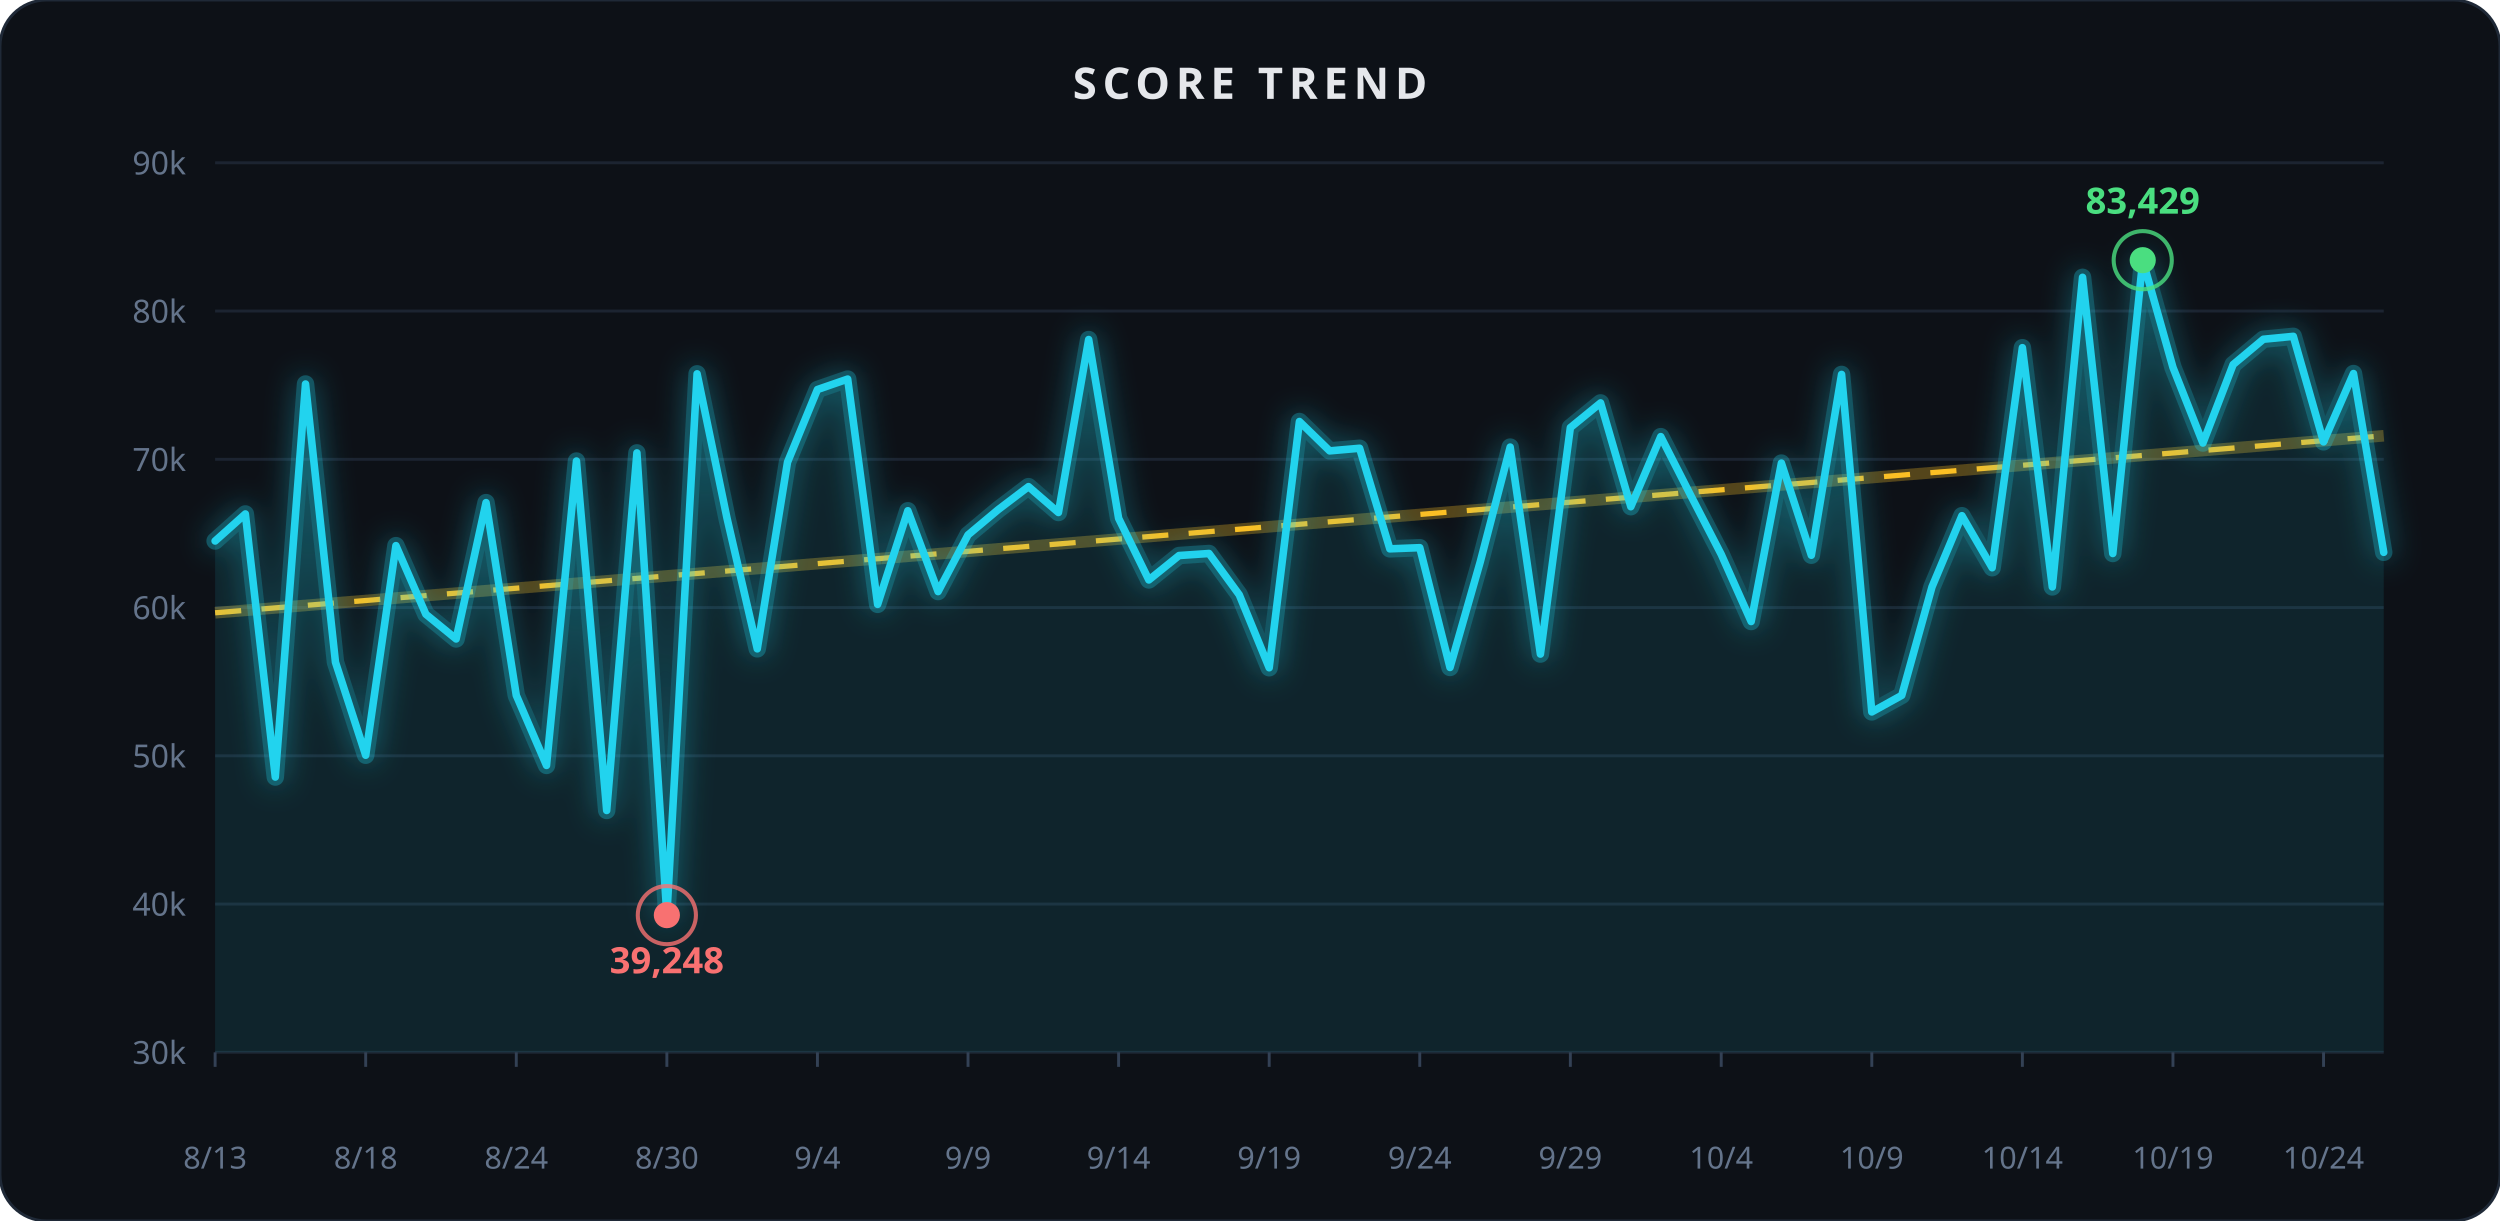
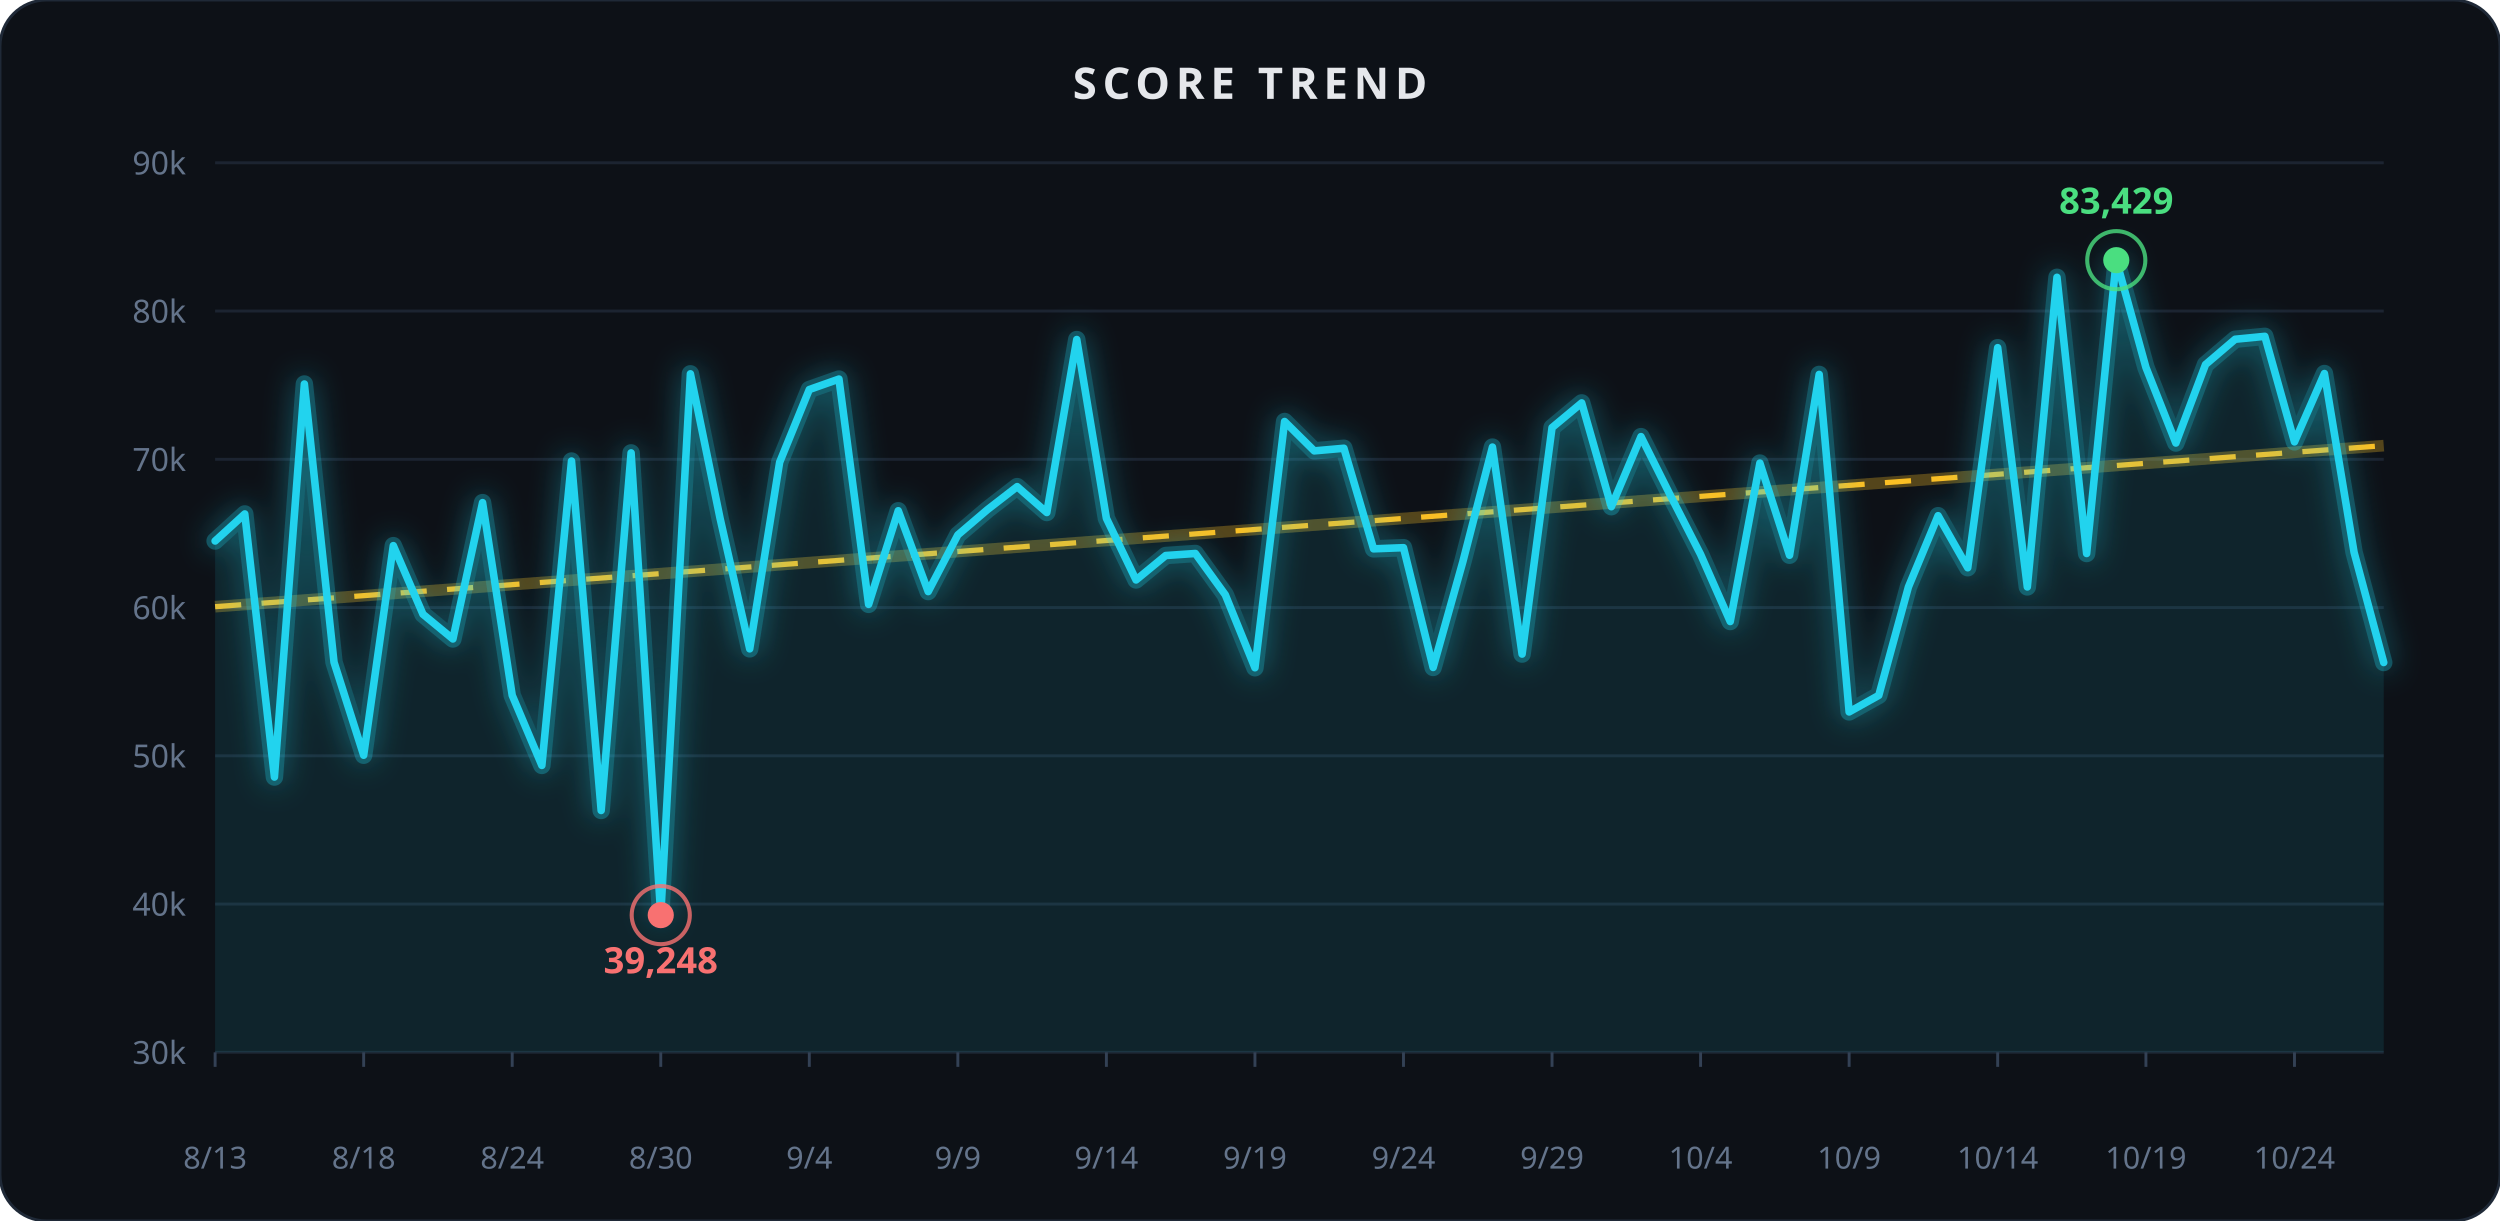
<svg xmlns="http://www.w3.org/2000/svg" width="860" height="420" viewBox="0 0 860 420" role="img" aria-label="Score trend">
  <rect x="0" y="0" width="860" height="420" rx="16" fill="#0d1117" stroke="#1f2937" stroke-width="1" />
  <text x="430.0" y="34" text-anchor="middle" font-family="Segoe UI, sans-serif" font-size="15" font-weight="600" fill="#e5e7eb" letter-spacing="2">SCORE TREND</text>
  <defs>
    <filter id="glow1" x="-40%" y="-40%" width="180%" height="180%">
      <feGaussianBlur stdDeviation="5" result="b" />
      <feMerge>
        <feMergeNode in="b" />
        <feMergeNode in="SourceGraphic" />
      </feMerge>
    </filter>
  </defs>
  <line x1="74" x2="820" y1="362.0" y2="362.0" stroke="#1c2431" stroke-width="1" />
  <text x="64" y="366.0" text-anchor="end" font-family="Segoe UI, sans-serif" font-size="11" fill="#64748b">30k</text>
  <line x1="74" x2="820" y1="311.0" y2="311.0" stroke="#1c2431" stroke-width="1" />
  <text x="64" y="315.0" text-anchor="end" font-family="Segoe UI, sans-serif" font-size="11" fill="#64748b">40k</text>
  <line x1="74" x2="820" y1="260.0" y2="260.0" stroke="#1c2431" stroke-width="1" />
  <text x="64" y="264.0" text-anchor="end" font-family="Segoe UI, sans-serif" font-size="11" fill="#64748b">50k</text>
  <line x1="74" x2="820" y1="209.0" y2="209.0" stroke="#1c2431" stroke-width="1" />
  <text x="64" y="213.0" text-anchor="end" font-family="Segoe UI, sans-serif" font-size="11" fill="#64748b">60k</text>
  <line x1="74" x2="820" y1="158.0" y2="158.0" stroke="#1c2431" stroke-width="1" />
  <text x="64" y="162.0" text-anchor="end" font-family="Segoe UI, sans-serif" font-size="11" fill="#64748b">70k</text>
  <line x1="74" x2="820" y1="107.0" y2="107.0" stroke="#1c2431" stroke-width="1" />
  <text x="64" y="111.0" text-anchor="end" font-family="Segoe UI, sans-serif" font-size="11" fill="#64748b">80k</text>
  <line x1="74" x2="820" y1="56.0" y2="56.0" stroke="#1c2431" stroke-width="1" />
  <text x="64" y="60.0" text-anchor="end" font-family="Segoe UI, sans-serif" font-size="11" fill="#64748b">90k</text>
-   <line x1="74.0" x2="820.0" y1="210.8" y2="149.9" stroke="#fbbf24" stroke-width="4" opacity="0.3" />
-   <line x1="74.0" x2="820.0" y1="210.8" y2="149.9" stroke="#fbbf24" stroke-width="1.8" stroke-dasharray="9 7" />
-   <path d="M 74.0,186.1 L 84.4,176.8 L 94.7,267.3 L 105.1,132.1 L 115.4,227.8 L 125.8,259.8 L 136.2,187.7 L 146.5,211.3 L 156.9,219.8 L 167.2,172.9 L 177.6,239.2 L 188.0,263.3 L 198.3,158.6 L 208.7,278.8 L 219.1,155.8 L 229.4,314.8 L 239.8,128.6 L 250.1,178.3 L 260.5,223.2 L 270.9,159.0 L 281.2,134.0 L 291.6,130.4 L 301.9,207.9 L 312.3,175.7 L 322.7,203.5 L 333.0,184.0 L 343.4,175.3 L 353.8,167.4 L 364.1,176.3 L 374.5,116.8 L 384.8,178.3 L 395.2,199.5 L 405.6,191.1 L 415.9,190.4 L 426.3,204.6 L 436.6,229.7 L 447.0,145.0 L 457.4,155.1 L 467.7,154.2 L 478.1,188.8 L 488.4,188.4 L 498.8,229.6 L 509.2,193.3 L 519.5,153.8 L 529.9,225.0 L 540.2,147.1 L 550.6,138.6 L 561.0,174.3 L 571.3,150.2 L 581.7,170.6 L 592.1,190.7 L 602.4,213.8 L 612.8,159.3 L 623.1,191.0 L 633.5,128.8 L 643.9,244.9 L 654.2,239.2 L 664.6,201.9 L 674.9,177.4 L 685.3,195.3 L 695.7,119.6 L 706.0,201.9 L 716.4,95.4 L 726.8,190.4 L 737.1,89.5 L 747.5,126.4 L 757.8,152.4 L 768.2,125.4 L 778.6,116.7 L 788.9,115.7 L 799.3,152.0 L 809.6,128.5 L 820.0,190.0" fill="none" stroke="#22d3ee" stroke-width="6" opacity="0.35" filter="url(#glow1)" stroke-linecap="round" stroke-linejoin="round" />
-   <path d="M 74.0,186.1 L 84.4,176.8 L 94.7,267.3 L 105.1,132.1 L 115.4,227.8 L 125.8,259.8 L 136.2,187.7 L 146.5,211.3 L 156.9,219.8 L 167.2,172.9 L 177.6,239.2 L 188.0,263.3 L 198.3,158.6 L 208.7,278.8 L 219.1,155.8 L 229.4,314.8 L 239.8,128.6 L 250.1,178.3 L 260.5,223.2 L 270.9,159.0 L 281.2,134.0 L 291.6,130.4 L 301.9,207.9 L 312.3,175.7 L 322.7,203.5 L 333.0,184.0 L 343.4,175.3 L 353.8,167.4 L 364.1,176.3 L 374.5,116.8 L 384.8,178.3 L 395.2,199.5 L 405.6,191.1 L 415.9,190.4 L 426.3,204.6 L 436.6,229.7 L 447.0,145.0 L 457.4,155.1 L 467.7,154.2 L 478.1,188.8 L 488.4,188.4 L 498.8,229.6 L 509.2,193.3 L 519.5,153.8 L 529.9,225.0 L 540.2,147.1 L 550.6,138.6 L 561.0,174.3 L 571.3,150.2 L 581.7,170.6 L 592.1,190.7 L 602.4,213.8 L 612.8,159.3 L 623.1,191.0 L 633.5,128.8 L 643.9,244.9 L 654.2,239.2 L 664.6,201.9 L 674.9,177.4 L 685.3,195.3 L 695.7,119.6 L 706.0,201.9 L 716.4,95.4 L 726.8,190.4 L 737.1,89.5 L 747.5,126.4 L 757.8,152.4 L 768.2,125.4 L 778.6,116.7 L 788.9,115.7 L 799.3,152.0 L 809.6,128.5 L 820.0,190.0 L 820.0,362.0 L 74.0,362.0 Z" fill="#22d3ee" opacity="0.10" />
-   <path d="M 74.0,186.1 L 84.4,176.8 L 94.7,267.3 L 105.1,132.1 L 115.4,227.8 L 125.8,259.8 L 136.2,187.7 L 146.5,211.3 L 156.9,219.8 L 167.2,172.9 L 177.6,239.2 L 188.0,263.3 L 198.3,158.6 L 208.7,278.8 L 219.1,155.8 L 229.4,314.8 L 239.8,128.6 L 250.1,178.3 L 260.5,223.2 L 270.9,159.0 L 281.2,134.0 L 291.6,130.4 L 301.9,207.9 L 312.3,175.7 L 322.7,203.5 L 333.0,184.0 L 343.4,175.3 L 353.8,167.4 L 364.1,176.3 L 374.5,116.8 L 384.8,178.3 L 395.2,199.5 L 405.6,191.1 L 415.9,190.4 L 426.3,204.6 L 436.6,229.7 L 447.0,145.0 L 457.4,155.1 L 467.7,154.2 L 478.1,188.8 L 488.4,188.4 L 498.8,229.6 L 509.2,193.3 L 519.5,153.8 L 529.9,225.0 L 540.2,147.1 L 550.6,138.6 L 561.0,174.3 L 571.3,150.2 L 581.7,170.6 L 592.1,190.7 L 602.4,213.8 L 612.8,159.3 L 623.1,191.0 L 633.5,128.8 L 643.9,244.9 L 654.2,239.2 L 664.6,201.9 L 674.9,177.4 L 685.3,195.3 L 695.7,119.6 L 706.0,201.9 L 716.4,95.4 L 726.8,190.4 L 737.1,89.5 L 747.5,126.4 L 757.8,152.4 L 768.2,125.4 L 778.6,116.7 L 788.9,115.7 L 799.3,152.0 L 809.6,128.5 L 820.0,190.0" fill="none" stroke="#22d3ee" stroke-width="2.6" stroke-linecap="round" stroke-linejoin="round" />
-   <circle cx="737.1" cy="89.5" r="10" fill="none" stroke="#4ade80" stroke-width="1.4" opacity="0.8" />
-   <circle cx="737.1" cy="89.5" r="4.5" fill="#4ade80" />
-   <text x="737.1" y="73.5" text-anchor="middle" font-family="Segoe UI, sans-serif" font-size="12.5" font-weight="700" fill="#4ade80">83,429</text>
-   <circle cx="229.4" cy="314.8" r="10" fill="none" stroke="#f87171" stroke-width="1.4" opacity="0.8" />
-   <circle cx="229.4" cy="314.8" r="4.5" fill="#f87171" />
-   <text x="229.4" y="334.8" text-anchor="middle" font-family="Segoe UI, sans-serif" font-size="12.5" font-weight="700" fill="#f87171">39,248</text>
+   <line x1="74.0" x2="820.0" y1="208.7" y2="153.3" stroke="#fbbf24" stroke-width="4" opacity="0.3" />
+   <line x1="74.0" x2="820.0" y1="208.7" y2="153.3" stroke="#fbbf24" stroke-width="1.8" stroke-dasharray="9 7" />
+   <path d="M 74.0,186.1 L 84.2,176.8 L 94.4,267.3 L 104.7,132.1 L 114.9,227.8 L 125.1,259.8 L 135.3,187.7 L 145.5,211.3 L 155.8,219.8 L 166.0,172.9 L 176.2,239.2 L 186.4,263.3 L 196.6,158.6 L 206.8,278.8 L 217.1,155.8 L 227.3,314.8 L 237.5,128.6 L 247.7,178.3 L 257.9,223.2 L 268.2,159.0 L 278.4,134.0 L 288.6,130.4 L 298.8,207.9 L 309.0,175.7 L 319.3,203.5 L 329.5,184.0 L 339.7,175.3 L 349.9,167.4 L 360.1,176.3 L 370.4,116.8 L 380.6,178.3 L 390.8,199.5 L 401.0,191.1 L 411.2,190.4 L 421.5,204.6 L 431.7,229.7 L 441.9,145.0 L 452.1,155.1 L 462.3,154.2 L 472.5,188.8 L 482.8,188.4 L 493.0,229.6 L 503.2,193.3 L 513.4,153.8 L 523.6,225.0 L 533.9,147.1 L 544.1,138.6 L 554.3,174.3 L 564.5,150.2 L 574.7,170.6 L 585.0,190.7 L 595.2,213.8 L 605.4,159.3 L 615.6,191.0 L 625.8,128.8 L 636.1,244.9 L 646.3,239.2 L 656.5,201.9 L 666.7,177.4 L 676.9,195.3 L 687.2,119.6 L 697.4,201.9 L 707.6,95.4 L 717.8,190.4 L 728.0,89.5 L 738.2,126.4 L 748.5,152.4 L 758.7,125.4 L 768.9,116.7 L 779.1,115.7 L 789.3,152.0 L 799.6,128.5 L 809.8,190.0 L 820.0,227.9" fill="none" stroke="#22d3ee" stroke-width="6" opacity="0.35" filter="url(#glow1)" stroke-linecap="round" stroke-linejoin="round" />
+   <path d="M 74.0,186.1 L 84.2,176.8 L 94.4,267.3 L 104.7,132.1 L 114.9,227.8 L 125.1,259.8 L 135.3,187.7 L 145.5,211.3 L 155.8,219.8 L 166.0,172.9 L 176.2,239.2 L 186.4,263.3 L 196.6,158.6 L 206.8,278.8 L 217.1,155.8 L 227.3,314.8 L 237.5,128.6 L 247.7,178.3 L 257.9,223.2 L 268.2,159.0 L 278.4,134.0 L 288.6,130.4 L 298.8,207.9 L 309.0,175.7 L 319.3,203.5 L 329.5,184.0 L 339.7,175.3 L 349.9,167.4 L 360.1,176.3 L 370.4,116.8 L 380.6,178.3 L 390.8,199.5 L 401.0,191.1 L 411.2,190.4 L 421.5,204.6 L 431.7,229.7 L 441.9,145.0 L 452.1,155.1 L 462.3,154.2 L 472.5,188.8 L 482.8,188.4 L 493.0,229.6 L 503.2,193.3 L 513.4,153.8 L 523.6,225.0 L 533.9,147.1 L 544.1,138.6 L 554.3,174.3 L 564.5,150.2 L 574.7,170.6 L 585.0,190.7 L 595.2,213.8 L 605.4,159.3 L 615.6,191.0 L 625.8,128.8 L 636.1,244.9 L 646.3,239.2 L 656.5,201.9 L 666.7,177.4 L 676.9,195.3 L 687.2,119.6 L 697.4,201.9 L 707.6,95.4 L 717.8,190.4 L 728.0,89.5 L 738.2,126.4 L 748.5,152.4 L 758.7,125.4 L 768.9,116.7 L 779.1,115.7 L 789.3,152.0 L 799.6,128.5 L 809.8,190.0 L 820.0,227.9 L 820.0,362.0 L 74.0,362.0 Z" fill="#22d3ee" opacity="0.10" />
+   <path d="M 74.0,186.1 L 84.2,176.8 L 94.4,267.3 L 104.7,132.1 L 114.9,227.8 L 125.1,259.8 L 135.3,187.7 L 145.5,211.3 L 155.8,219.8 L 166.0,172.9 L 176.2,239.2 L 186.4,263.3 L 196.6,158.6 L 206.8,278.8 L 217.1,155.8 L 227.3,314.8 L 237.5,128.6 L 247.7,178.3 L 257.9,223.2 L 268.2,159.0 L 278.4,134.0 L 288.6,130.4 L 298.8,207.9 L 309.0,175.7 L 319.3,203.5 L 329.5,184.0 L 339.7,175.3 L 349.9,167.4 L 360.1,176.3 L 370.4,116.8 L 380.6,178.3 L 390.8,199.5 L 401.0,191.1 L 411.2,190.4 L 421.5,204.6 L 431.7,229.7 L 441.9,145.0 L 452.1,155.1 L 462.3,154.2 L 472.5,188.8 L 482.8,188.4 L 493.0,229.6 L 503.2,193.3 L 513.4,153.8 L 523.6,225.0 L 533.9,147.1 L 544.1,138.6 L 554.3,174.3 L 564.5,150.2 L 574.7,170.6 L 585.0,190.7 L 595.2,213.8 L 605.4,159.3 L 615.6,191.0 L 625.8,128.8 L 636.1,244.9 L 646.3,239.2 L 656.5,201.9 L 666.7,177.4 L 676.9,195.3 L 687.2,119.6 L 697.4,201.9 L 707.6,95.4 L 717.8,190.4 L 728.0,89.5 L 738.2,126.4 L 748.5,152.4 L 758.7,125.4 L 768.9,116.7 L 779.1,115.7 L 789.3,152.0 L 799.6,128.5 L 809.8,190.0 L 820.0,227.9" fill="none" stroke="#22d3ee" stroke-width="2.6" stroke-linecap="round" stroke-linejoin="round" />
+   <circle cx="728.0" cy="89.5" r="10" fill="none" stroke="#4ade80" stroke-width="1.4" opacity="0.8" />
+   <circle cx="728.0" cy="89.5" r="4.5" fill="#4ade80" />
+   <text x="728.0" y="73.5" text-anchor="middle" font-family="Segoe UI, sans-serif" font-size="12.5" font-weight="700" fill="#4ade80">83,429</text>
+   <circle cx="227.3" cy="314.8" r="10" fill="none" stroke="#f87171" stroke-width="1.4" opacity="0.8" />
+   <circle cx="227.3" cy="314.8" r="4.5" fill="#f87171" />
+   <text x="227.3" y="334.8" text-anchor="middle" font-family="Segoe UI, sans-serif" font-size="12.5" font-weight="700" fill="#f87171">39,248</text>
  <line x1="74.0" x2="74.0" y1="362" y2="367" stroke="#334155" stroke-width="1" />
  <text x="74.0" y="402" text-anchor="middle" font-family="Segoe UI, sans-serif" font-size="10.5" fill="#64748b">8/13</text>
-   <line x1="125.8" x2="125.8" y1="362" y2="367" stroke="#334155" stroke-width="1" />
-   <text x="125.8" y="402" text-anchor="middle" font-family="Segoe UI, sans-serif" font-size="10.5" fill="#64748b">8/18</text>
-   <line x1="177.6" x2="177.6" y1="362" y2="367" stroke="#334155" stroke-width="1" />
-   <text x="177.6" y="402" text-anchor="middle" font-family="Segoe UI, sans-serif" font-size="10.5" fill="#64748b">8/24</text>
-   <line x1="229.4" x2="229.4" y1="362" y2="367" stroke="#334155" stroke-width="1" />
-   <text x="229.4" y="402" text-anchor="middle" font-family="Segoe UI, sans-serif" font-size="10.5" fill="#64748b">8/30</text>
-   <line x1="281.2" x2="281.2" y1="362" y2="367" stroke="#334155" stroke-width="1" />
-   <text x="281.2" y="402" text-anchor="middle" font-family="Segoe UI, sans-serif" font-size="10.5" fill="#64748b">9/4</text>
-   <line x1="333.0" x2="333.0" y1="362" y2="367" stroke="#334155" stroke-width="1" />
-   <text x="333.0" y="402" text-anchor="middle" font-family="Segoe UI, sans-serif" font-size="10.5" fill="#64748b">9/9</text>
-   <line x1="384.8" x2="384.8" y1="362" y2="367" stroke="#334155" stroke-width="1" />
-   <text x="384.8" y="402" text-anchor="middle" font-family="Segoe UI, sans-serif" font-size="10.5" fill="#64748b">9/14</text>
-   <line x1="436.6" x2="436.6" y1="362" y2="367" stroke="#334155" stroke-width="1" />
-   <text x="436.6" y="402" text-anchor="middle" font-family="Segoe UI, sans-serif" font-size="10.5" fill="#64748b">9/19</text>
-   <line x1="488.4" x2="488.4" y1="362" y2="367" stroke="#334155" stroke-width="1" />
-   <text x="488.4" y="402" text-anchor="middle" font-family="Segoe UI, sans-serif" font-size="10.5" fill="#64748b">9/24</text>
-   <line x1="540.2" x2="540.2" y1="362" y2="367" stroke="#334155" stroke-width="1" />
-   <text x="540.2" y="402" text-anchor="middle" font-family="Segoe UI, sans-serif" font-size="10.5" fill="#64748b">9/29</text>
-   <line x1="592.1" x2="592.1" y1="362" y2="367" stroke="#334155" stroke-width="1" />
-   <text x="592.1" y="402" text-anchor="middle" font-family="Segoe UI, sans-serif" font-size="10.5" fill="#64748b">10/4</text>
-   <line x1="643.9" x2="643.9" y1="362" y2="367" stroke="#334155" stroke-width="1" />
-   <text x="643.9" y="402" text-anchor="middle" font-family="Segoe UI, sans-serif" font-size="10.5" fill="#64748b">10/9</text>
-   <line x1="695.7" x2="695.7" y1="362" y2="367" stroke="#334155" stroke-width="1" />
-   <text x="695.7" y="402" text-anchor="middle" font-family="Segoe UI, sans-serif" font-size="10.5" fill="#64748b">10/14</text>
-   <line x1="747.5" x2="747.5" y1="362" y2="367" stroke="#334155" stroke-width="1" />
-   <text x="747.5" y="402" text-anchor="middle" font-family="Segoe UI, sans-serif" font-size="10.5" fill="#64748b">10/19</text>
-   <line x1="799.3" x2="799.3" y1="362" y2="367" stroke="#334155" stroke-width="1" />
-   <text x="799.3" y="402" text-anchor="middle" font-family="Segoe UI, sans-serif" font-size="10.5" fill="#64748b">10/24</text>
+   <line x1="125.1" x2="125.1" y1="362" y2="367" stroke="#334155" stroke-width="1" />
+   <text x="125.1" y="402" text-anchor="middle" font-family="Segoe UI, sans-serif" font-size="10.5" fill="#64748b">8/18</text>
+   <line x1="176.2" x2="176.2" y1="362" y2="367" stroke="#334155" stroke-width="1" />
+   <text x="176.2" y="402" text-anchor="middle" font-family="Segoe UI, sans-serif" font-size="10.5" fill="#64748b">8/24</text>
+   <line x1="227.3" x2="227.3" y1="362" y2="367" stroke="#334155" stroke-width="1" />
+   <text x="227.3" y="402" text-anchor="middle" font-family="Segoe UI, sans-serif" font-size="10.5" fill="#64748b">8/30</text>
+   <line x1="278.4" x2="278.4" y1="362" y2="367" stroke="#334155" stroke-width="1" />
+   <text x="278.4" y="402" text-anchor="middle" font-family="Segoe UI, sans-serif" font-size="10.5" fill="#64748b">9/4</text>
+   <line x1="329.5" x2="329.5" y1="362" y2="367" stroke="#334155" stroke-width="1" />
+   <text x="329.5" y="402" text-anchor="middle" font-family="Segoe UI, sans-serif" font-size="10.5" fill="#64748b">9/9</text>
+   <line x1="380.6" x2="380.6" y1="362" y2="367" stroke="#334155" stroke-width="1" />
+   <text x="380.6" y="402" text-anchor="middle" font-family="Segoe UI, sans-serif" font-size="10.5" fill="#64748b">9/14</text>
+   <line x1="431.7" x2="431.7" y1="362" y2="367" stroke="#334155" stroke-width="1" />
+   <text x="431.7" y="402" text-anchor="middle" font-family="Segoe UI, sans-serif" font-size="10.5" fill="#64748b">9/19</text>
+   <line x1="482.8" x2="482.8" y1="362" y2="367" stroke="#334155" stroke-width="1" />
+   <text x="482.8" y="402" text-anchor="middle" font-family="Segoe UI, sans-serif" font-size="10.5" fill="#64748b">9/24</text>
+   <line x1="533.9" x2="533.9" y1="362" y2="367" stroke="#334155" stroke-width="1" />
+   <text x="533.9" y="402" text-anchor="middle" font-family="Segoe UI, sans-serif" font-size="10.5" fill="#64748b">9/29</text>
+   <line x1="585.0" x2="585.0" y1="362" y2="367" stroke="#334155" stroke-width="1" />
+   <text x="585.0" y="402" text-anchor="middle" font-family="Segoe UI, sans-serif" font-size="10.5" fill="#64748b">10/4</text>
+   <line x1="636.1" x2="636.1" y1="362" y2="367" stroke="#334155" stroke-width="1" />
+   <text x="636.1" y="402" text-anchor="middle" font-family="Segoe UI, sans-serif" font-size="10.5" fill="#64748b">10/9</text>
+   <line x1="687.2" x2="687.2" y1="362" y2="367" stroke="#334155" stroke-width="1" />
+   <text x="687.2" y="402" text-anchor="middle" font-family="Segoe UI, sans-serif" font-size="10.5" fill="#64748b">10/14</text>
+   <line x1="738.2" x2="738.2" y1="362" y2="367" stroke="#334155" stroke-width="1" />
+   <text x="738.2" y="402" text-anchor="middle" font-family="Segoe UI, sans-serif" font-size="10.5" fill="#64748b">10/19</text>
+   <line x1="789.3" x2="789.3" y1="362" y2="367" stroke="#334155" stroke-width="1" />
+   <text x="789.3" y="402" text-anchor="middle" font-family="Segoe UI, sans-serif" font-size="10.5" fill="#64748b">10/24</text>
</svg>
